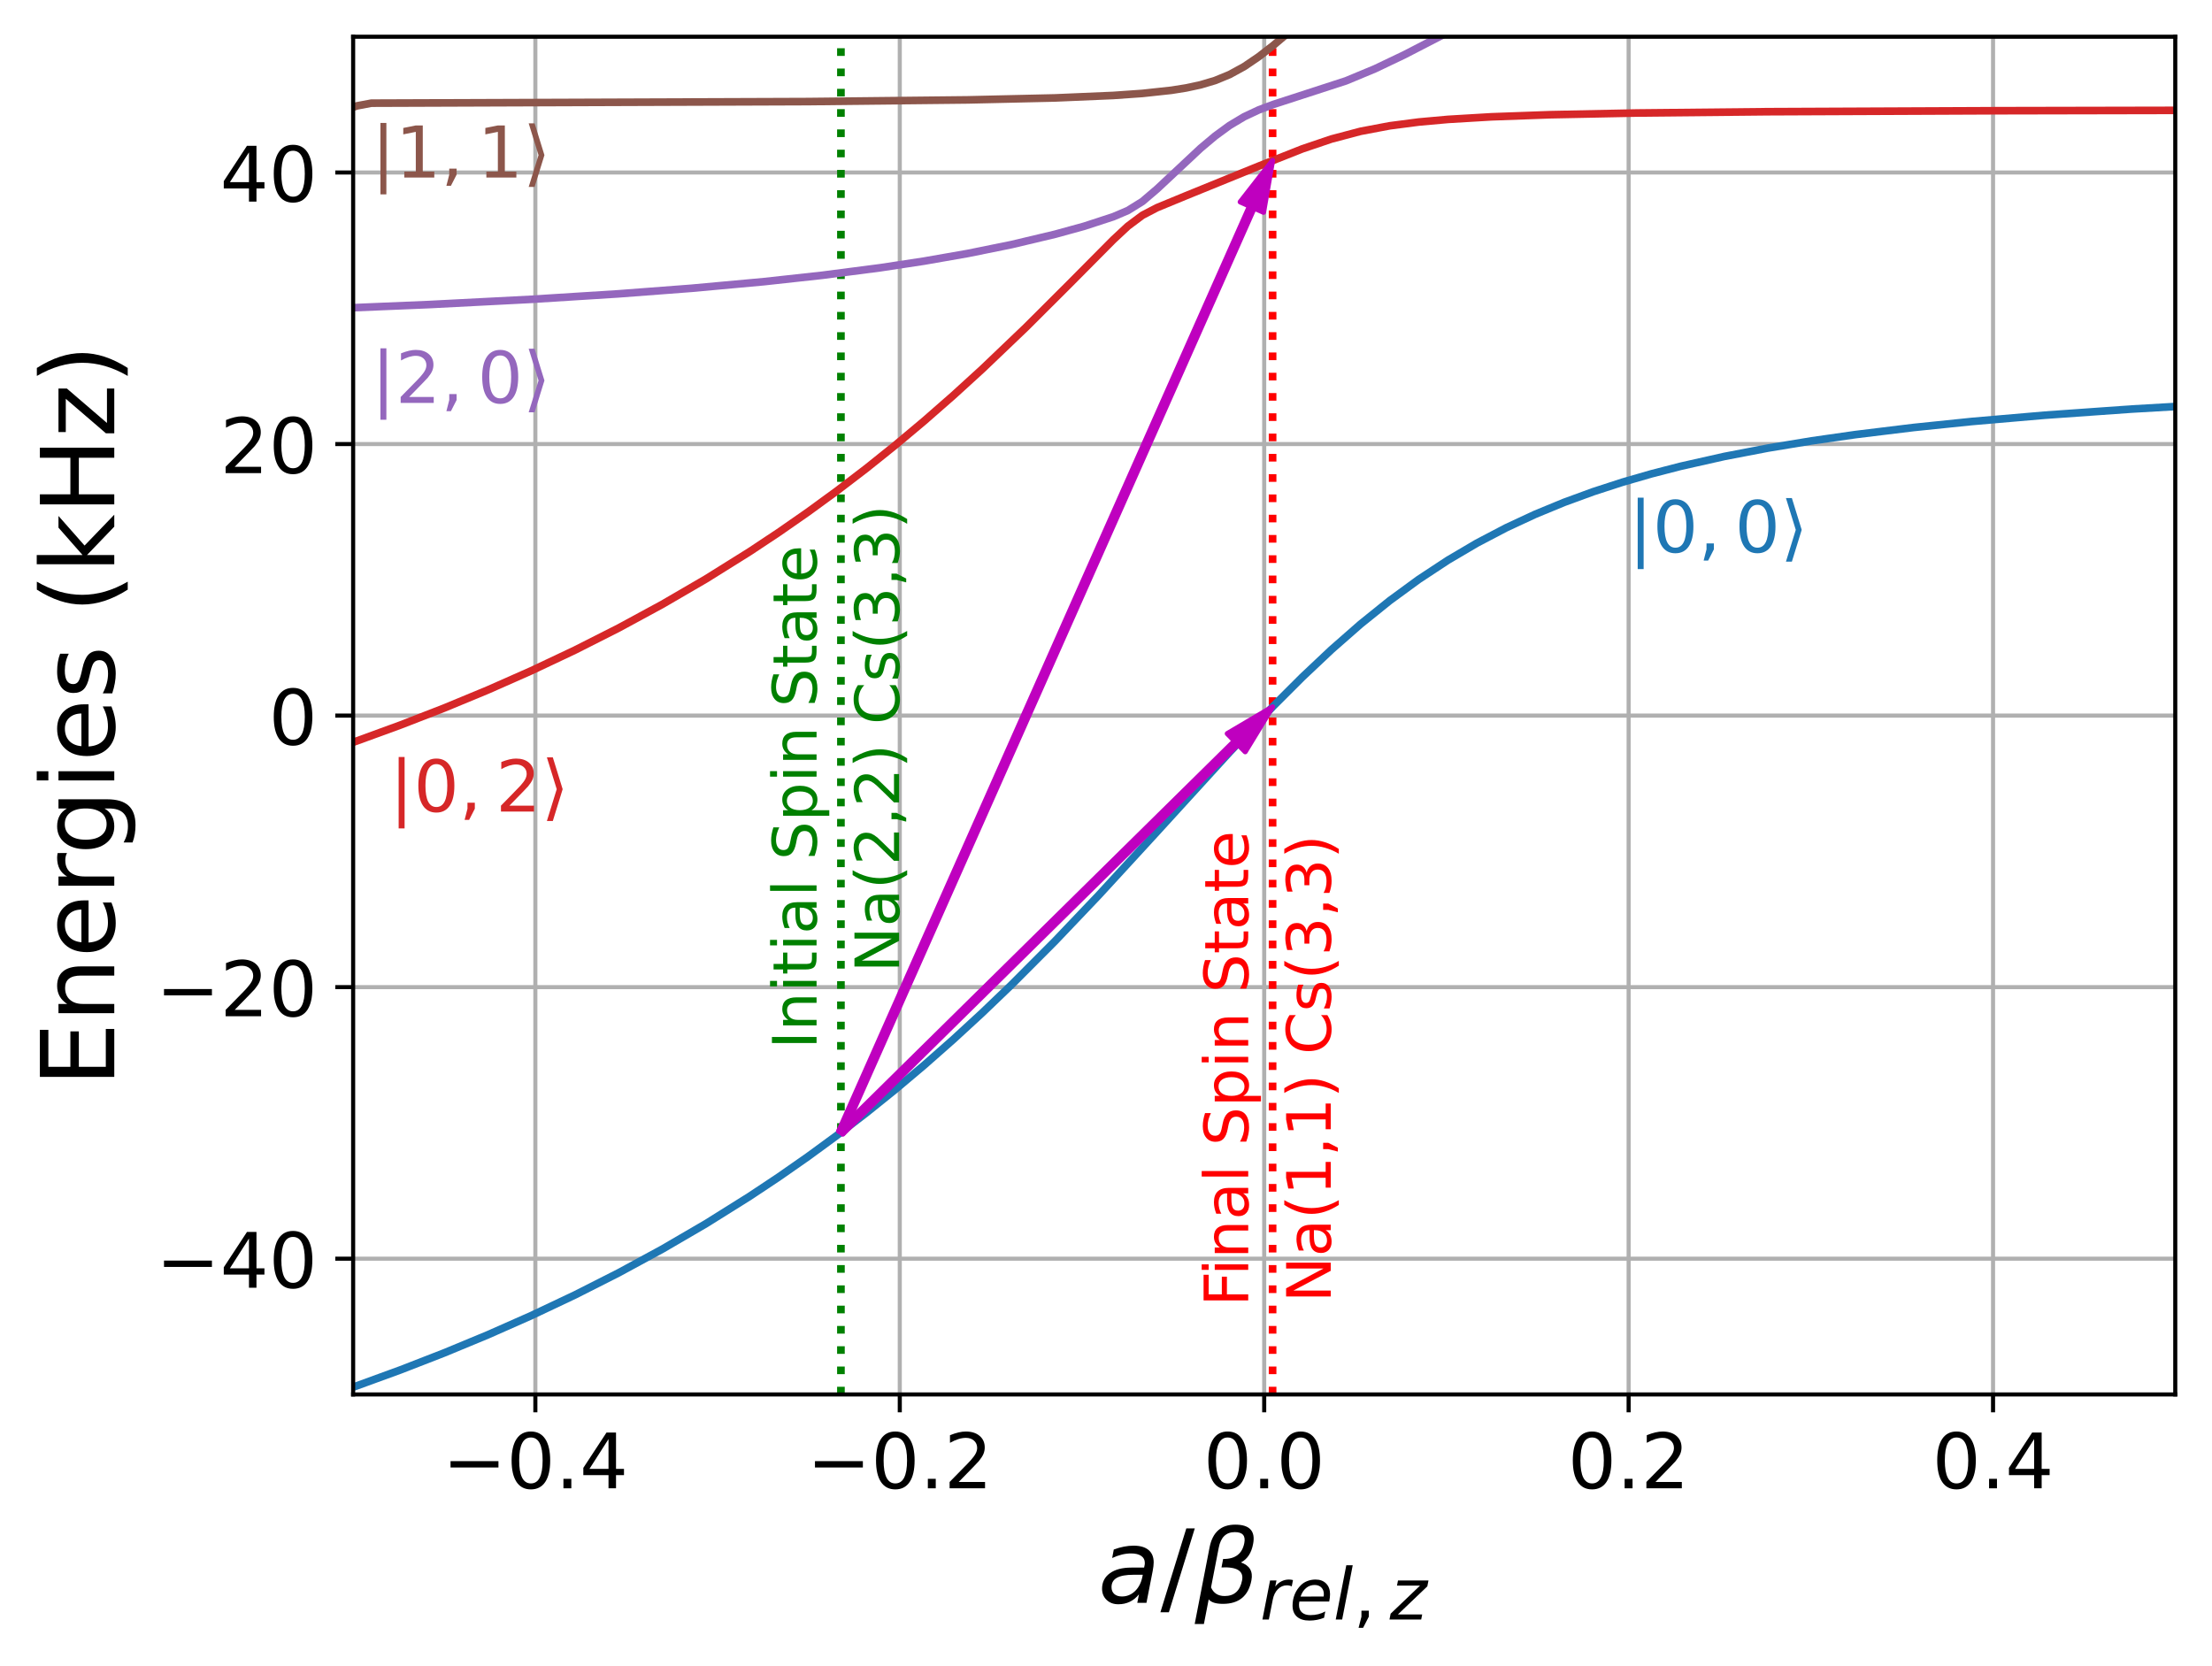
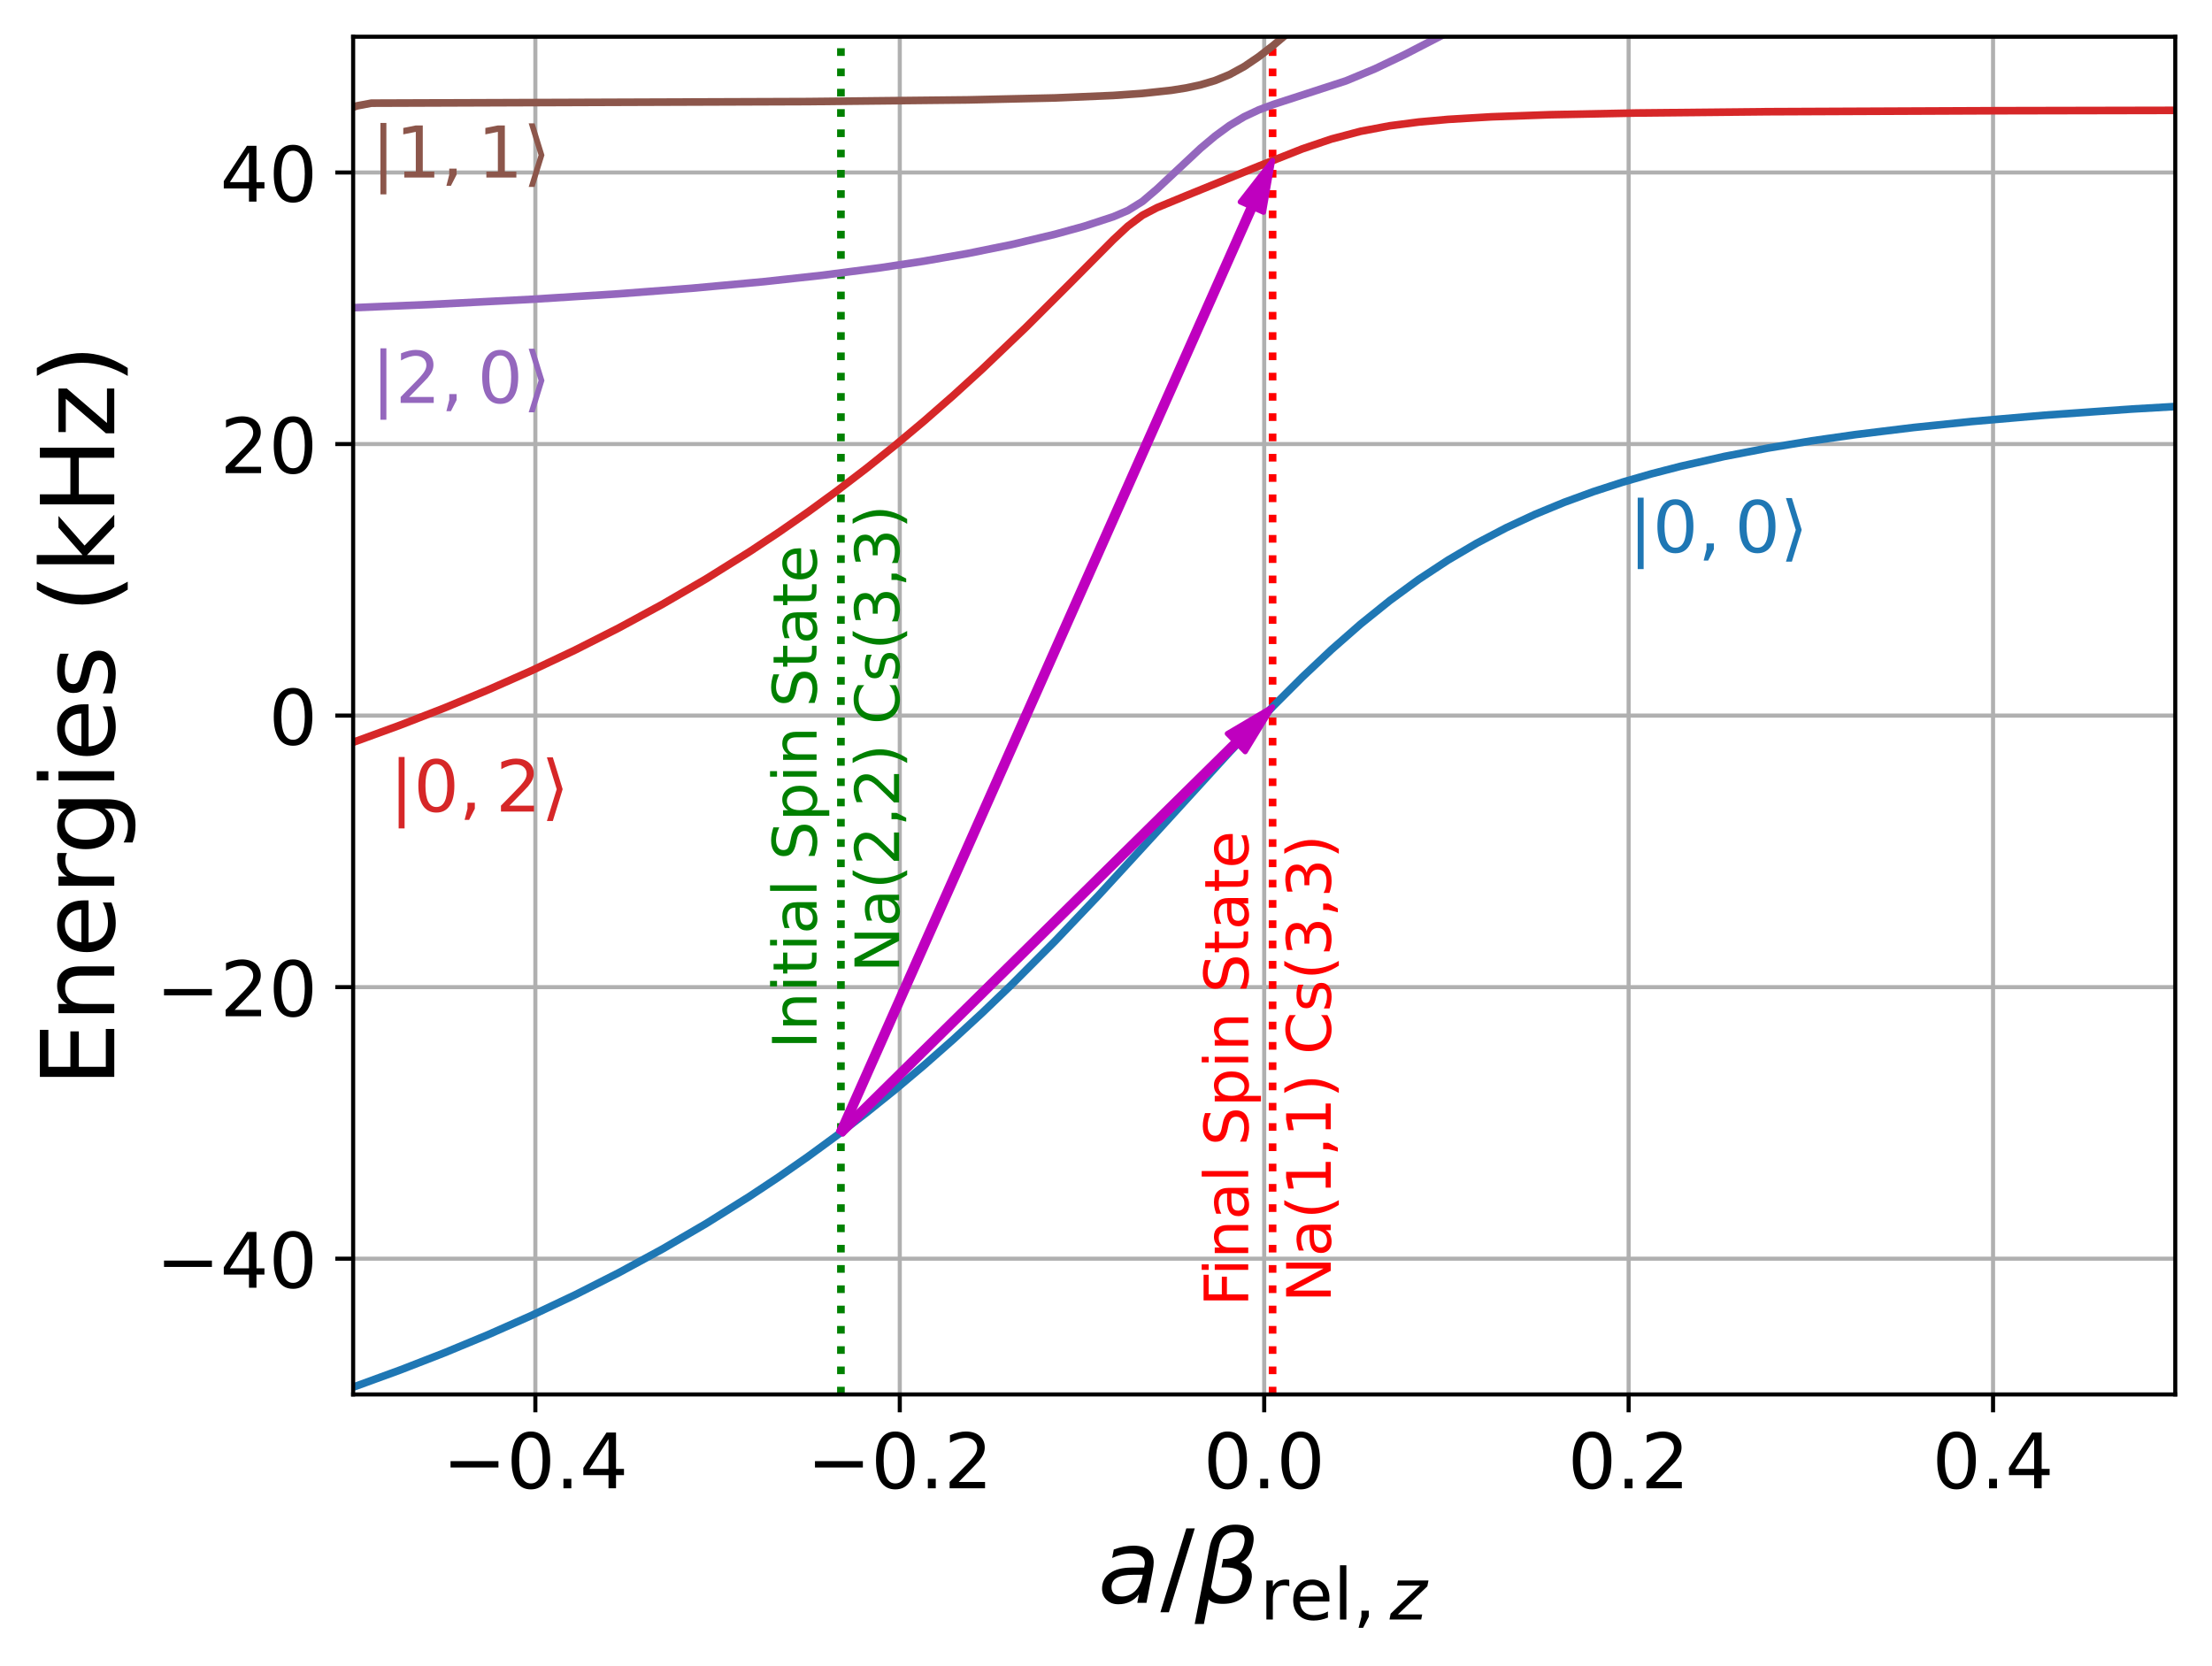
<svg xmlns="http://www.w3.org/2000/svg" xmlns:xlink="http://www.w3.org/1999/xlink" height="326.429pt" version="1.1" viewBox="0 0 433.533 326.429" width="433.533pt">
  <defs>
    <style type="text/css">*{stroke-linecap:butt;stroke-linejoin:round;}</style>
  </defs>
  <g id="figure_1">
    <g id="patch_1">
      <path d="M 0 326.429  L 433.533 326.429  L 433.533 0  L 0 0  z " style="fill:none;" />
    </g>
    <g id="axes_1">
      <g id="patch_2">
        <path d="M 69.213 273.312  L 426.333 273.312  L 426.333 7.2  L 69.213 7.2  z " style="fill:none;" />
      </g>
      <g id="matplotlib.axis_1">
        <g id="xtick_1">
          <g id="line2d_1">
            <path clip-path="url(#p2bbff23bf6)" d="M 104.925 273.312  L 104.925 7.2  " style="fill:none;stroke:#b0b0b0;stroke-linecap:square;stroke-width:0.8;" />
          </g>
          <g id="line2d_2">
            <defs>
              <path d="M 0 0  L 0 3.5  " id="m005f0a59be" style="stroke:#000000;stroke-width:0.8;" />
            </defs>
            <g>
              <use style="stroke:#000000;stroke-width:0.8;" x="104.925" xlink:href="#m005f0a59be" y="273.312" />
            </g>
          </g>
          <g id="text_1">
            <g transform="translate(86.71317 291.7097)scale(0.15 -0.15)">
              <defs>
                <path d="M 10.594 35.5  L 73.188 35.5  L 73.188 27.203  L 10.594 27.203  z " id="DejaVuSans-8722" />
                <path d="M 31.781 66.406  Q 24.172 66.406 20.328 58.906  Q 16.5 51.422 16.5 36.375  Q 16.5 21.391 20.328 13.891  Q 24.172 6.391 31.781 6.391  Q 39.453 6.391 43.281 13.891  Q 47.125 21.391 47.125 36.375  Q 47.125 51.422 43.281 58.906  Q 39.453 66.406 31.781 66.406  z M 31.781 74.219  Q 44.047 74.219 50.516 64.516  Q 56.984 54.828 56.984 36.375  Q 56.984 17.969 50.516 8.266  Q 44.047 -1.422 31.781 -1.422  Q 19.531 -1.422 13.062 8.266  Q 6.594 17.969 6.594 36.375  Q 6.594 54.828 13.062 64.516  Q 19.531 74.219 31.781 74.219  z " id="DejaVuSans-48" />
                <path d="M 10.688 12.406  L 21 12.406  L 21 0  L 10.688 0  z " id="DejaVuSans-46" />
                <path d="M 37.797 64.312  L 12.891 25.391  L 37.797 25.391  z M 35.203 72.906  L 47.609 72.906  L 47.609 25.391  L 58.016 25.391  L 58.016 17.188  L 47.609 17.188  L 47.609 0  L 37.797 0  L 37.797 17.188  L 4.891 17.188  L 4.891 26.703  z " id="DejaVuSans-52" />
              </defs>
              <use xlink:href="#DejaVuSans-8722" />
              <use x="83.789" xlink:href="#DejaVuSans-48" />
              <use x="147.412" xlink:href="#DejaVuSans-46" />
              <use x="179.199" xlink:href="#DejaVuSans-52" />
            </g>
          </g>
        </g>
        <g id="xtick_2">
          <g id="line2d_3">
            <path clip-path="url(#p2bbff23bf6)" d="M 176.349 273.312  L 176.349 7.2  " style="fill:none;stroke:#b0b0b0;stroke-linecap:square;stroke-width:0.8;" />
          </g>
          <g id="line2d_4">
            <g>
              <use style="stroke:#000000;stroke-width:0.8;" x="176.349" xlink:href="#m005f0a59be" y="273.312" />
            </g>
          </g>
          <g id="text_2">
            <g transform="translate(158.1372 291.7097)scale(0.15 -0.15)">
              <defs>
                <path d="M 19.188 8.297  L 53.609 8.297  L 53.609 0  L 7.328 0  L 7.328 8.297  Q 12.938 14.109 22.625 23.891  Q 32.328 33.688 34.812 36.531  Q 39.547 41.844 41.422 45.531  Q 43.312 49.219 43.312 52.781  Q 43.312 58.594 39.234 62.25  Q 35.156 65.922 28.609 65.922  Q 23.969 65.922 18.812 64.312  Q 13.672 62.703 7.812 59.422  L 7.812 69.391  Q 13.766 71.781 18.938 73  Q 24.125 74.219 28.422 74.219  Q 39.75 74.219 46.484 68.547  Q 53.219 62.891 53.219 53.422  Q 53.219 48.922 51.531 44.891  Q 49.859 40.875 45.406 35.406  Q 44.188 33.984 37.641 27.219  Q 31.109 20.453 19.188 8.297  z " id="DejaVuSans-50" />
              </defs>
              <use xlink:href="#DejaVuSans-8722" />
              <use x="83.789" xlink:href="#DejaVuSans-48" />
              <use x="147.412" xlink:href="#DejaVuSans-46" />
              <use x="179.199" xlink:href="#DejaVuSans-50" />
            </g>
          </g>
        </g>
        <g id="xtick_3">
          <g id="line2d_5">
            <path clip-path="url(#p2bbff23bf6)" d="M 247.773 273.312  L 247.773 7.2  " style="fill:none;stroke:#b0b0b0;stroke-linecap:square;stroke-width:0.8;" />
          </g>
          <g id="line2d_6">
            <g>
              <use style="stroke:#000000;stroke-width:0.8;" x="247.773" xlink:href="#m005f0a59be" y="273.312" />
            </g>
          </g>
          <g id="text_3">
            <g transform="translate(235.8459 291.7097)scale(0.15 -0.15)">
              <use xlink:href="#DejaVuSans-48" />
              <use x="63.623" xlink:href="#DejaVuSans-46" />
              <use x="95.41" xlink:href="#DejaVuSans-48" />
            </g>
          </g>
        </g>
        <g id="xtick_4">
          <g id="line2d_7">
            <path clip-path="url(#p2bbff23bf6)" d="M 319.197 273.312  L 319.197 7.2  " style="fill:none;stroke:#b0b0b0;stroke-linecap:square;stroke-width:0.8;" />
          </g>
          <g id="line2d_8">
            <g>
              <use style="stroke:#000000;stroke-width:0.8;" x="319.197" xlink:href="#m005f0a59be" y="273.312" />
            </g>
          </g>
          <g id="text_4">
            <g transform="translate(307.2699 291.7097)scale(0.15 -0.15)">
              <use xlink:href="#DejaVuSans-48" />
              <use x="63.623" xlink:href="#DejaVuSans-46" />
              <use x="95.41" xlink:href="#DejaVuSans-50" />
            </g>
          </g>
        </g>
        <g id="xtick_5">
          <g id="line2d_9">
            <path clip-path="url(#p2bbff23bf6)" d="M 390.621 273.312  L 390.621 7.2  " style="fill:none;stroke:#b0b0b0;stroke-linecap:square;stroke-width:0.8;" />
          </g>
          <g id="line2d_10">
            <g>
              <use style="stroke:#000000;stroke-width:0.8;" x="390.621" xlink:href="#m005f0a59be" y="273.312" />
            </g>
          </g>
          <g id="text_5">
            <g transform="translate(378.6939 291.7097)scale(0.15 -0.15)">
              <use xlink:href="#DejaVuSans-48" />
              <use x="63.623" xlink:href="#DejaVuSans-46" />
              <use x="95.41" xlink:href="#DejaVuSans-52" />
            </g>
          </g>
        </g>
        <g id="text_6">
          <g transform="translate(215.1733 314.2292)scale(0.2 -0.2)">
            <defs>
              <path d="M 53.719 31.203  L 47.609 0  L 38.625 0  L 40.281 8.297  Q 36.328 3.422 31.266 1  Q 26.219 -1.422 20.016 -1.422  Q 13.031 -1.422 8.562 2.844  Q 4.109 7.125 4.109 13.812  Q 4.109 23.391 11.75 28.953  Q 19.391 34.516 32.812 34.516  L 45.312 34.516  L 45.797 36.922  Q 45.906 37.312 45.953 37.766  Q 46 38.234 46 39.203  Q 46 43.562 42.453 45.969  Q 38.922 48.391 32.516 48.391  Q 28.125 48.391 23.5 47.266  Q 18.891 46.141 14.016 43.891  L 15.578 52.203  Q 20.656 54.109 25.516 55.047  Q 30.375 56 34.906 56  Q 44.578 56 49.625 51.797  Q 54.688 47.609 54.688 39.594  Q 54.688 37.984 54.438 35.812  Q 54.203 33.641 53.719 31.203  z M 44 27.484  L 35.016 27.484  Q 23.969 27.484 18.672 24.531  Q 13.375 21.578 13.375 15.375  Q 13.375 11.078 16.078 8.641  Q 18.797 6.203 23.578 6.203  Q 30.906 6.203 36.375 11.453  Q 41.844 16.703 43.609 25.484  z " id="DejaVuSans-Oblique-97" />
              <path d="M 25.391 72.906  L 33.688 72.906  L 8.297 -9.281  L 0 -9.281  z " id="DejaVuSans-47" />
              <path d="M 13.625 3.375  L 8.938 -20.797  L -0.094 -20.797  L 14.5 54.344  Q 18.844 76.609 39.656 76.609  Q 60.75 76.609 57.172 57.812  Q 54.734 44.438 45.219 39.547  Q 58.016 35.156 55.516 22.125  Q 51.125 -1.078 27.484 -1.031  Q 17.141 -0.984 13.625 3.375  z M 15.922 15.094  Q 19.672 6.594 29.297 6.641  Q 43.359 6.641 46.344 21.969  Q 49.031 35.75 26.172 34.672  L 27.781 42.969  Q 45.453 42.672 48.531 58.594  Q 50.641 69.344 39.203 69.281  Q 26.422 69.281 23.484 54.047  z " id="DejaVuSans-Oblique-946" />
-               <path d="M 44.578 46.391  Q 43.219 47.125 41.453 47.516  Q 39.703 47.906 37.703 47.906  Q 30.516 47.906 25.141 42.453  Q 19.781 37.016 18.016 27.875  L 12.5 0  L 3.516 0  L 14.203 54.688  L 23.188 54.688  L 21.484 46.188  Q 25.047 50.922 30 53.453  Q 34.969 56 40.578 56  Q 42.047 56 43.453 55.828  Q 44.875 55.672 46.297 55.281  z " id="DejaVuSans-Oblique-114" />
-               <path d="M 48.094 32.234  Q 48.25 33.016 48.312 33.844  Q 48.391 34.672 48.391 35.5  Q 48.391 41.453 44.891 44.922  Q 41.406 48.391 35.406 48.391  Q 28.719 48.391 23.578 44.156  Q 18.453 39.938 15.828 32.172  z M 55.906 25.203  L 14.109 25.203  Q 13.812 23.344 13.719 22.266  Q 13.625 21.188 13.625 20.406  Q 13.625 13.625 17.797 9.906  Q 21.969 6.203 29.594 6.203  Q 35.453 6.203 40.672 7.516  Q 45.906 8.844 50.391 11.375  L 48.688 2.484  Q 43.844 0.531 38.688 -0.438  Q 33.547 -1.422 28.219 -1.422  Q 16.844 -1.422 10.719 4.016  Q 4.594 9.469 4.594 19.484  Q 4.594 28.031 7.641 35.375  Q 10.688 42.719 16.609 48.484  Q 20.406 52.094 25.656 54.047  Q 30.906 56 36.812 56  Q 46.094 56 51.578 50.438  Q 57.078 44.875 57.078 35.5  Q 57.078 33.25 56.781 30.688  Q 56.5 28.125 55.906 25.203  z " id="DejaVuSans-Oblique-101" />
-               <path d="M 18.312 75.984  L 27.297 75.984  L 12.5 0  L 3.516 0  z " id="DejaVuSans-Oblique-108" />
+               <path d="M 41.109 46.297  Q 39.594 47.172 37.812 47.578  Q 36.031 48 33.891 48  Q 26.266 48 22.188 43.047  Q 18.109 38.094 18.109 28.812  L 18.109 0  L 9.078 0  L 9.078 54.688  L 18.109 54.688  L 18.109 46.188  Q 20.953 51.172 25.484 53.578  Q 30.031 56 36.531 56  Q 37.453 56 38.578 55.875  Q 39.703 55.766 41.062 55.516  z " id="DejaVuSans-114" />
+               <path d="M 56.203 29.594  L 56.203 25.203  L 14.891 25.203  Q 15.484 15.922 20.484 11.062  Q 25.484 6.203 34.422 6.203  Q 39.594 6.203 44.453 7.469  Q 49.312 8.734 54.109 11.281  L 54.109 2.781  Q 49.266 0.734 44.188 -0.344  Q 39.109 -1.422 33.891 -1.422  Q 20.797 -1.422 13.156 6.188  Q 5.516 13.812 5.516 26.812  Q 5.516 40.234 12.766 48.109  Q 20.016 56 32.328 56  Q 43.359 56 49.781 48.891  Q 56.203 41.797 56.203 29.594  z M 47.219 32.234  Q 47.125 39.594 43.094 43.984  Q 39.062 48.391 32.422 48.391  Q 24.906 48.391 20.391 44.141  Q 15.875 39.891 15.188 32.172  z " id="DejaVuSans-101" />
+               <path d="M 9.422 75.984  L 18.406 75.984  L 18.406 0  L 9.422 0  z " id="DejaVuSans-108" />
              <path d="M 11.719 12.406  L 22.016 12.406  L 22.016 4  L 14.016 -11.625  L 7.719 -11.625  L 11.719 4  z " id="DejaVuSans-44" />
              <path d="M 11.625 54.688  L 54.297 54.688  L 52.688 46.484  L 11.531 7.172  L 45.516 7.172  L 44.094 0  L -0.297 0  L 1.312 8.203  L 42.484 47.516  L 10.203 47.516  z " id="DejaVuSans-Oblique-122" />
            </defs>
            <use transform="translate(0 0.390625)" xlink:href="#DejaVuSans-Oblique-97" />
            <use transform="translate(61.2793 0.390625)" xlink:href="#DejaVuSans-47" />
            <use transform="translate(94.9707 0.390625)" xlink:href="#DejaVuSans-Oblique-946" />
-             <use transform="translate(158.7891 -16.01562)scale(0.7)" xlink:href="#DejaVuSans-Oblique-114" />
-             <use transform="translate(187.5684 -16.01562)scale(0.7)" xlink:href="#DejaVuSans-Oblique-101" />
-             <use transform="translate(230.6348 -16.01562)scale(0.7)" xlink:href="#DejaVuSans-Oblique-108" />
+             <use transform="translate(158.7891 -16.01562)scale(0.7)" xlink:href="#DejaVuSans-114" />
+             <use transform="translate(187.5684 -16.01562)scale(0.7)" xlink:href="#DejaVuSans-101" />
+             <use transform="translate(230.6348 -16.01562)scale(0.7)" xlink:href="#DejaVuSans-108" />
            <use transform="translate(250.083 -16.01562)scale(0.7)" xlink:href="#DejaVuSans-44" />
            <use transform="translate(285.9717 -16.01562)scale(0.7)" xlink:href="#DejaVuSans-Oblique-122" />
          </g>
        </g>
      </g>
      <g id="matplotlib.axis_2">
        <g id="ytick_1">
          <g id="line2d_11">
            <path clip-path="url(#p2bbff23bf6)" d="M 69.213 246.701  L 426.333 246.701  " style="fill:none;stroke:#b0b0b0;stroke-linecap:square;stroke-width:0.8;" />
          </g>
          <g id="line2d_12">
            <defs>
              <path d="M 0 0  L -3.5 0  " id="mc3ce260a5b" style="stroke:#000000;stroke-width:0.8;" />
            </defs>
            <g>
              <use style="stroke:#000000;stroke-width:0.8;" x="69.213" xlink:href="#mc3ce260a5b" y="246.701" />
            </g>
          </g>
          <g id="text_7">
            <g transform="translate(30.55625 252.3996)scale(0.15 -0.15)">
              <use xlink:href="#DejaVuSans-8722" />
              <use x="83.789" xlink:href="#DejaVuSans-52" />
              <use x="147.412" xlink:href="#DejaVuSans-48" />
            </g>
          </g>
        </g>
        <g id="ytick_2">
          <g id="line2d_13">
            <path clip-path="url(#p2bbff23bf6)" d="M 69.213 193.478  L 426.333 193.478  " style="fill:none;stroke:#b0b0b0;stroke-linecap:square;stroke-width:0.8;" />
          </g>
          <g id="line2d_14">
            <g>
              <use style="stroke:#000000;stroke-width:0.8;" x="69.213" xlink:href="#mc3ce260a5b" y="193.478" />
            </g>
          </g>
          <g id="text_8">
            <g transform="translate(30.55625 199.1772)scale(0.15 -0.15)">
              <use xlink:href="#DejaVuSans-8722" />
              <use x="83.789" xlink:href="#DejaVuSans-50" />
              <use x="147.412" xlink:href="#DejaVuSans-48" />
            </g>
          </g>
        </g>
        <g id="ytick_3">
          <g id="line2d_15">
            <path clip-path="url(#p2bbff23bf6)" d="M 69.213 140.256  L 426.333 140.256  " style="fill:none;stroke:#b0b0b0;stroke-linecap:square;stroke-width:0.8;" />
          </g>
          <g id="line2d_16">
            <g>
              <use style="stroke:#000000;stroke-width:0.8;" x="69.213" xlink:href="#mc3ce260a5b" y="140.256" />
            </g>
          </g>
          <g id="text_9">
            <g transform="translate(52.66953 145.9548)scale(0.15 -0.15)">
              <use xlink:href="#DejaVuSans-48" />
            </g>
          </g>
        </g>
        <g id="ytick_4">
          <g id="line2d_17">
            <path clip-path="url(#p2bbff23bf6)" d="M 69.213 87.034  L 426.333 87.034  " style="fill:none;stroke:#b0b0b0;stroke-linecap:square;stroke-width:0.8;" />
          </g>
          <g id="line2d_18">
            <g>
              <use style="stroke:#000000;stroke-width:0.8;" x="69.213" xlink:href="#mc3ce260a5b" y="87.034" />
            </g>
          </g>
          <g id="text_10">
            <g transform="translate(43.12578 92.73243)scale(0.15 -0.15)">
              <use xlink:href="#DejaVuSans-50" />
              <use x="63.623" xlink:href="#DejaVuSans-48" />
            </g>
          </g>
        </g>
        <g id="ytick_5">
          <g id="line2d_19">
            <path clip-path="url(#p2bbff23bf6)" d="M 69.213 33.811  L 426.333 33.811  " style="fill:none;stroke:#b0b0b0;stroke-linecap:square;stroke-width:0.8;" />
          </g>
          <g id="line2d_20">
            <g>
              <use style="stroke:#000000;stroke-width:0.8;" x="69.213" xlink:href="#mc3ce260a5b" y="33.811" />
            </g>
          </g>
          <g id="text_11">
            <g transform="translate(43.12578 39.51003)scale(0.15 -0.15)">
              <use xlink:href="#DejaVuSans-52" />
              <use x="63.623" xlink:href="#DejaVuSans-48" />
            </g>
          </g>
        </g>
        <g id="text_12">
          <g transform="translate(22.39688 213.031)rotate(-90)scale(0.2 -0.2)">
            <defs>
              <path d="M 9.812 72.906  L 55.906 72.906  L 55.906 64.594  L 19.672 64.594  L 19.672 43.016  L 54.391 43.016  L 54.391 34.719  L 19.672 34.719  L 19.672 8.297  L 56.781 8.297  L 56.781 0  L 9.812 0  z " id="DejaVuSans-69" />
              <path d="M 54.891 33.016  L 54.891 0  L 45.906 0  L 45.906 32.719  Q 45.906 40.484 42.875 44.328  Q 39.844 48.188 33.797 48.188  Q 26.516 48.188 22.312 43.547  Q 18.109 38.922 18.109 30.906  L 18.109 0  L 9.078 0  L 9.078 54.688  L 18.109 54.688  L 18.109 46.188  Q 21.344 51.125 25.703 53.562  Q 30.078 56 35.797 56  Q 45.219 56 50.047 50.172  Q 54.891 44.344 54.891 33.016  z " id="DejaVuSans-110" />
-               <path d="M 56.203 29.594  L 56.203 25.203  L 14.891 25.203  Q 15.484 15.922 20.484 11.062  Q 25.484 6.203 34.422 6.203  Q 39.594 6.203 44.453 7.469  Q 49.312 8.734 54.109 11.281  L 54.109 2.781  Q 49.266 0.734 44.188 -0.344  Q 39.109 -1.422 33.891 -1.422  Q 20.797 -1.422 13.156 6.188  Q 5.516 13.812 5.516 26.812  Q 5.516 40.234 12.766 48.109  Q 20.016 56 32.328 56  Q 43.359 56 49.781 48.891  Q 56.203 41.797 56.203 29.594  z M 47.219 32.234  Q 47.125 39.594 43.094 43.984  Q 39.062 48.391 32.422 48.391  Q 24.906 48.391 20.391 44.141  Q 15.875 39.891 15.188 32.172  z " id="DejaVuSans-101" />
-               <path d="M 41.109 46.297  Q 39.594 47.172 37.812 47.578  Q 36.031 48 33.891 48  Q 26.266 48 22.188 43.047  Q 18.109 38.094 18.109 28.812  L 18.109 0  L 9.078 0  L 9.078 54.688  L 18.109 54.688  L 18.109 46.188  Q 20.953 51.172 25.484 53.578  Q 30.031 56 36.531 56  Q 37.453 56 38.578 55.875  Q 39.703 55.766 41.062 55.516  z " id="DejaVuSans-114" />
              <path d="M 45.406 27.984  Q 45.406 37.75 41.375 43.109  Q 37.359 48.484 30.078 48.484  Q 22.859 48.484 18.828 43.109  Q 14.797 37.75 14.797 27.984  Q 14.797 18.266 18.828 12.891  Q 22.859 7.516 30.078 7.516  Q 37.359 7.516 41.375 12.891  Q 45.406 18.266 45.406 27.984  z M 54.391 6.781  Q 54.391 -7.172 48.188 -13.984  Q 42 -20.797 29.203 -20.797  Q 24.469 -20.797 20.266 -20.094  Q 16.062 -19.391 12.109 -17.922  L 12.109 -9.188  Q 16.062 -11.328 19.922 -12.344  Q 23.781 -13.375 27.781 -13.375  Q 36.625 -13.375 41.016 -8.766  Q 45.406 -4.156 45.406 5.172  L 45.406 9.625  Q 42.625 4.781 38.281 2.391  Q 33.938 0 27.875 0  Q 17.828 0 11.672 7.656  Q 5.516 15.328 5.516 27.984  Q 5.516 40.672 11.672 48.328  Q 17.828 56 27.875 56  Q 33.938 56 38.281 53.609  Q 42.625 51.219 45.406 46.391  L 45.406 54.688  L 54.391 54.688  z " id="DejaVuSans-103" />
              <path d="M 9.422 54.688  L 18.406 54.688  L 18.406 0  L 9.422 0  z M 9.422 75.984  L 18.406 75.984  L 18.406 64.594  L 9.422 64.594  z " id="DejaVuSans-105" />
              <path d="M 44.281 53.078  L 44.281 44.578  Q 40.484 46.531 36.375 47.5  Q 32.281 48.484 27.875 48.484  Q 21.188 48.484 17.844 46.438  Q 14.5 44.391 14.5 40.281  Q 14.5 37.156 16.891 35.375  Q 19.281 33.594 26.516 31.984  L 29.594 31.297  Q 39.156 29.25 43.188 25.516  Q 47.219 21.781 47.219 15.094  Q 47.219 7.469 41.188 3.016  Q 35.156 -1.422 24.609 -1.422  Q 20.219 -1.422 15.453 -0.562  Q 10.688 0.297 5.422 2  L 5.422 11.281  Q 10.406 8.688 15.234 7.391  Q 20.062 6.109 24.812 6.109  Q 31.156 6.109 34.562 8.281  Q 37.984 10.453 37.984 14.406  Q 37.984 18.062 35.516 20.016  Q 33.062 21.969 24.703 23.781  L 21.578 24.516  Q 13.234 26.266 9.516 29.906  Q 5.812 33.547 5.812 39.891  Q 5.812 47.609 11.281 51.797  Q 16.75 56 26.812 56  Q 31.781 56 36.172 55.266  Q 40.578 54.547 44.281 53.078  z " id="DejaVuSans-115" />
              <path id="DejaVuSans-32" />
              <path d="M 31 75.875  Q 24.469 64.656 21.281 53.656  Q 18.109 42.672 18.109 31.391  Q 18.109 20.125 21.312 9.062  Q 24.516 -2 31 -13.188  L 23.188 -13.188  Q 15.875 -1.703 12.234 9.375  Q 8.594 20.453 8.594 31.391  Q 8.594 42.281 12.203 53.312  Q 15.828 64.359 23.188 75.875  z " id="DejaVuSans-40" />
              <path d="M 9.078 75.984  L 18.109 75.984  L 18.109 31.109  L 44.922 54.688  L 56.391 54.688  L 27.391 29.109  L 57.625 0  L 45.906 0  L 18.109 26.703  L 18.109 0  L 9.078 0  z " id="DejaVuSans-107" />
              <path d="M 9.812 72.906  L 19.672 72.906  L 19.672 43.016  L 55.516 43.016  L 55.516 72.906  L 65.375 72.906  L 65.375 0  L 55.516 0  L 55.516 34.719  L 19.672 34.719  L 19.672 0  L 9.812 0  z " id="DejaVuSans-72" />
              <path d="M 5.516 54.688  L 48.188 54.688  L 48.188 46.484  L 14.406 7.172  L 48.188 7.172  L 48.188 0  L 4.297 0  L 4.297 8.203  L 38.094 47.516  L 5.516 47.516  z " id="DejaVuSans-122" />
              <path d="M 8.016 75.875  L 15.828 75.875  Q 23.141 64.359 26.781 53.312  Q 30.422 42.281 30.422 31.391  Q 30.422 20.453 26.781 9.375  Q 23.141 -1.703 15.828 -13.188  L 8.016 -13.188  Q 14.5 -2 17.703 9.062  Q 20.906 20.125 20.906 31.391  Q 20.906 42.672 17.703 53.656  Q 14.5 64.656 8.016 75.875  z " id="DejaVuSans-41" />
            </defs>
            <use xlink:href="#DejaVuSans-69" />
            <use x="63.184" xlink:href="#DejaVuSans-110" />
            <use x="126.562" xlink:href="#DejaVuSans-101" />
            <use x="188.086" xlink:href="#DejaVuSans-114" />
            <use x="227.449" xlink:href="#DejaVuSans-103" />
            <use x="290.926" xlink:href="#DejaVuSans-105" />
            <use x="318.709" xlink:href="#DejaVuSans-101" />
            <use x="380.232" xlink:href="#DejaVuSans-115" />
            <use x="432.332" xlink:href="#DejaVuSans-32" />
            <use x="464.119" xlink:href="#DejaVuSans-40" />
            <use x="503.133" xlink:href="#DejaVuSans-107" />
            <use x="561.043" xlink:href="#DejaVuSans-72" />
            <use x="636.238" xlink:href="#DejaVuSans-122" />
            <use x="688.729" xlink:href="#DejaVuSans-41" />
          </g>
        </g>
      </g>
      <g id="line2d_21">
        <path clip-path="url(#p2bbff23bf6)" d="M 164.814 273.312  L 164.814 7.2  " style="fill:none;stroke:#008000;stroke-dasharray:1.5,2.475;stroke-dashoffset:0;stroke-width:1.5;" />
      </g>
      <g id="line2d_22">
        <path clip-path="url(#p2bbff23bf6)" d="M 249.416 273.312  L 249.416 7.2  " style="fill:none;stroke:#ff0000;stroke-dasharray:1.5,2.475;stroke-dashoffset:0;stroke-width:1.5;" />
      </g>
      <g id="line2d_23">
        <path clip-path="url(#p2bbff23bf6)" d="M -1 291.586  L 12.902 288.351  L 24.307 285.483  L 35.712 282.402  L 47.117 279.084  L 58.522 275.502  L 69.927 271.625  L 78.481 268.503  L 87.034 265.179  L 95.588 261.635  L 104.142 257.852  L 112.696 253.806  L 121.249 249.474  L 129.803 244.829  L 138.357 239.844  L 146.911 234.489  L 152.613 230.699  L 158.316 226.721  L 164.018 222.547  L 169.721 218.168  L 175.423 213.579  L 181.126 208.772  L 186.828 203.744  L 192.531 198.496  L 198.233 193.03  L 206.787 184.445  L 215.341 175.457  L 226.746 163.037  L 241.002 147.411  L 249.556 138.399  L 255.259 132.7  L 260.961 127.325  L 266.664 122.325  L 272.366 117.732  L 278.069 113.56  L 283.771 109.804  L 289.474 106.445  L 295.176 103.457  L 300.879 100.804  L 306.581 98.452  L 312.284 96.366  L 317.986 94.513  L 323.689 92.864  L 329.391 91.392  L 337.945 89.467  L 346.499 87.824  L 355.053 86.411  L 363.606 85.187  L 375.011 83.793  L 386.416 82.617  L 400.673 81.385  L 417.78 80.175  L 434.533 79.204  L 434.533 79.204  " style="fill:none;stroke:#1f77b4;stroke-linecap:square;stroke-width:1.5;" />
      </g>
      <g id="line2d_24">
        <path clip-path="url(#p2bbff23bf6)" d="M -1 165.195  L 12.902 161.958  L 24.307 159.09  L 35.712 156.009  L 47.117 152.69  L 58.522 149.107  L 69.927 145.231  L 78.481 142.109  L 87.034 138.787  L 95.588 135.244  L 104.142 131.463  L 112.696 127.42  L 121.249 123.092  L 129.803 118.453  L 138.357 113.475  L 146.911 108.131  L 152.613 104.349  L 158.316 100.382  L 164.018 96.222  L 169.721 91.861  L 175.423 87.293  L 181.126 82.513  L 186.828 77.522  L 192.531 72.321  L 201.085 64.15  L 209.638 55.614  L 218.192 46.992  L 221.043 44.337  L 223.895 42.202  L 226.746 40.714  L 232.448 38.361  L 246.705 32.558  L 255.259 29.172  L 260.961 27.242  L 266.664 25.735  L 272.366 24.657  L 278.069 23.915  L 283.771 23.402  L 292.325 22.894  L 303.73 22.486  L 320.837 22.148  L 346.499 21.894  L 392.119 21.698  L 434.533 21.614  L 434.533 21.614  " style="fill:none;stroke:#d62728;stroke-linecap:square;stroke-width:1.5;" />
      </g>
      <g id="line2d_25">
        <path clip-path="url(#p2bbff23bf6)" d="M -1 62.433  L 32.86 61.57  L 61.373 60.634  L 84.183 59.69  L 104.142 58.666  L 121.249 57.589  L 135.506 56.505  L 149.762 55.201  L 161.167 53.953  L 172.572 52.473  L 181.126 51.174  L 189.68 49.678  L 198.233 47.943  L 206.787 45.911  L 212.49 44.343  L 218.192 42.481  L 221.043 41.265  L 223.895 39.497  L 226.746 37.068  L 235.3 29.061  L 238.151 26.666  L 241.002 24.581  L 243.854 22.878  L 246.705 21.541  L 249.556 20.473  L 263.812 15.843  L 269.515 13.468  L 275.217 10.747  L 283.771 6.329  L 295.176 0.436  L 298.086 -1  L 298.086 -1  " style="fill:none;stroke:#9467bd;stroke-linecap:square;stroke-width:1.5;" />
      </g>
      <g id="line2d_26">
        <path clip-path="url(#p2bbff23bf6)" d="M -1 40.677  L 12.902 37.447  L 24.307 34.585  L 35.712 31.509  L 47.117 28.197  L 58.522 24.623  L 69.927 20.757  L 72.778 20.219  L 158.316 19.911  L 189.68 19.577  L 206.787 19.193  L 218.192 18.709  L 223.895 18.311  L 229.597 17.694  L 232.448 17.241  L 235.3 16.628  L 238.151 15.781  L 241.002 14.608  L 243.854 13.046  L 246.705 11.111  L 249.556 8.898  L 255.259 4.062  L 261.126 -1  L 261.126 -1  " style="fill:none;stroke:#8c564b;stroke-linecap:square;stroke-width:1.5;" />
      </g>
      <g id="patch_3">
        <path d="M 69.213 273.312  L 69.213 7.2  " style="fill:none;stroke:#000000;stroke-linecap:square;stroke-linejoin:miter;stroke-width:0.8;" />
      </g>
      <g id="patch_4">
        <path d="M 426.333 273.312  L 426.333 7.2  " style="fill:none;stroke:#000000;stroke-linecap:square;stroke-linejoin:miter;stroke-width:0.8;" />
      </g>
      <g id="patch_5">
        <path d="M 69.213 273.312  L 426.333 273.312  " style="fill:none;stroke:#000000;stroke-linecap:square;stroke-linejoin:miter;stroke-width:0.8;" />
      </g>
      <g id="patch_6">
        <path d="M 69.213 7.2  L 426.333 7.2  " style="fill:none;stroke:#000000;stroke-linecap:square;stroke-linejoin:miter;stroke-width:0.8;" />
      </g>
      <g id="text_13">
        <g style="fill:#1f77b4;" transform="translate(319.1973 108.3226)scale(0.14 -0.14)">
          <defs>
            <path d="M 21 76.422  L 21 -23.578  L 12.703 -23.578  L 12.703 76.422  z " id="DejaVuSans-124" />
            <path d="M 30.078 31.344  L 16.312 -13.188  L 8.016 -13.188  L 21.781 31.344  L 8.016 75.875  L 16.312 75.875  z " id="DejaVuSans-10217" />
          </defs>
          <use transform="translate(0 0.578125)" xlink:href="#DejaVuSans-124" />
          <use transform="translate(33.69141 0.578125)" xlink:href="#DejaVuSans-48" />
          <use transform="translate(97.31445 0.578125)" xlink:href="#DejaVuSans-44" />
          <use transform="translate(148.584 0.578125)" xlink:href="#DejaVuSans-48" />
          <use transform="translate(212.207 0.578125)" xlink:href="#DejaVuSans-10217" />
        </g>
      </g>
      <g id="text_14">
        <g style="fill:#d62728;" transform="translate(76.35568 159.15)scale(0.14 -0.14)">
          <use transform="translate(0 0.578125)" xlink:href="#DejaVuSans-124" />
          <use transform="translate(33.69141 0.578125)" xlink:href="#DejaVuSans-48" />
          <use transform="translate(97.31445 0.578125)" xlink:href="#DejaVuSans-44" />
          <use transform="translate(148.584 0.578125)" xlink:href="#DejaVuSans-50" />
          <use transform="translate(212.207 0.578125)" xlink:href="#DejaVuSans-10217" />
        </g>
      </g>
      <g id="text_15">
        <g style="fill:#9467bd;" transform="translate(72.78448 79.05024)scale(0.14 -0.14)">
          <use transform="translate(0 0.578125)" xlink:href="#DejaVuSans-124" />
          <use transform="translate(33.69141 0.578125)" xlink:href="#DejaVuSans-50" />
          <use transform="translate(97.31445 0.578125)" xlink:href="#DejaVuSans-44" />
          <use transform="translate(148.584 0.578125)" xlink:href="#DejaVuSans-48" />
          <use transform="translate(212.207 0.578125)" xlink:href="#DejaVuSans-10217" />
        </g>
      </g>
      <g id="text_16">
        <g style="fill:#8c564b;" transform="translate(72.78448 34.87565)scale(0.14 -0.14)">
          <defs>
            <path d="M 12.406 8.297  L 28.516 8.297  L 28.516 63.922  L 10.984 60.406  L 10.984 69.391  L 28.422 72.906  L 38.281 72.906  L 38.281 8.297  L 54.391 8.297  L 54.391 0  L 12.406 0  z " id="DejaVuSans-49" />
          </defs>
          <use transform="translate(0 0.578125)" xlink:href="#DejaVuSans-124" />
          <use transform="translate(33.69141 0.578125)" xlink:href="#DejaVuSans-49" />
          <use transform="translate(97.31445 0.578125)" xlink:href="#DejaVuSans-44" />
          <use transform="translate(148.584 0.578125)" xlink:href="#DejaVuSans-49" />
          <use transform="translate(212.207 0.578125)" xlink:href="#DejaVuSans-10217" />
        </g>
      </g>
      <g id="patch_7">
        <path d="M 164.463 221.587  Q 203.203 183.398 241.942 145.21  L 240.538 143.786  Q 244.977 141.165 249.416 138.544  Q 246.732 142.945 244.048 147.346  L 242.644 145.922  Q 203.905 184.11 165.165 222.299  L 164.463 221.587  z " style="fill:#bf00bf;stroke:#bf00bf;stroke-linecap:round;" />
      </g>
      <g id="patch_8">
        <path d="M 164.357 221.74  Q 204.628 131.064 244.899 40.389  L 243.071 39.577  Q 246.244 35.513 249.416 31.45  Q 248.528 36.528 247.641 41.606  L 245.813 40.794  Q 205.542 131.47 165.271 222.146  L 164.357 221.74  z " style="fill:#bf00bf;stroke:#bf00bf;stroke-linecap:round;" />
      </g>
      <g id="text_17">
        <g style="fill:#008000;" transform="translate(160.0391 205.6083)rotate(-90)scale(0.12 -0.12)">
          <defs>
            <path d="M 9.812 72.906  L 19.672 72.906  L 19.672 0  L 9.812 0  z " id="DejaVuSans-73" />
            <path d="M 18.312 70.219  L 18.312 54.688  L 36.812 54.688  L 36.812 47.703  L 18.312 47.703  L 18.312 18.016  Q 18.312 11.328 20.141 9.422  Q 21.969 7.516 27.594 7.516  L 36.812 7.516  L 36.812 0  L 27.594 0  Q 17.188 0 13.234 3.875  Q 9.281 7.766 9.281 18.016  L 9.281 47.703  L 2.688 47.703  L 2.688 54.688  L 9.281 54.688  L 9.281 70.219  z " id="DejaVuSans-116" />
            <path d="M 34.281 27.484  Q 23.391 27.484 19.188 25  Q 14.984 22.516 14.984 16.5  Q 14.984 11.719 18.141 8.906  Q 21.297 6.109 26.703 6.109  Q 34.188 6.109 38.703 11.406  Q 43.219 16.703 43.219 25.484  L 43.219 27.484  z M 52.203 31.203  L 52.203 0  L 43.219 0  L 43.219 8.297  Q 40.141 3.328 35.547 0.953  Q 30.953 -1.422 24.312 -1.422  Q 15.922 -1.422 10.953 3.297  Q 6 8.016 6 15.922  Q 6 25.141 12.172 29.828  Q 18.359 34.516 30.609 34.516  L 43.219 34.516  L 43.219 35.406  Q 43.219 41.609 39.141 45  Q 35.062 48.391 27.688 48.391  Q 23 48.391 18.547 47.266  Q 14.109 46.141 10.016 43.891  L 10.016 52.203  Q 14.938 54.109 19.578 55.047  Q 24.219 56 28.609 56  Q 40.484 56 46.344 49.844  Q 52.203 43.703 52.203 31.203  z " id="DejaVuSans-97" />
-             <path d="M 9.422 75.984  L 18.406 75.984  L 18.406 0  L 9.422 0  z " id="DejaVuSans-108" />
            <path d="M 53.516 70.516  L 53.516 60.891  Q 47.906 63.578 42.922 64.891  Q 37.938 66.219 33.297 66.219  Q 25.25 66.219 20.875 63.094  Q 16.5 59.969 16.5 54.203  Q 16.5 49.359 19.406 46.891  Q 22.312 44.438 30.422 42.922  L 36.375 41.703  Q 47.406 39.594 52.656 34.297  Q 57.906 29 57.906 20.125  Q 57.906 9.516 50.797 4.047  Q 43.703 -1.422 29.984 -1.422  Q 24.812 -1.422 18.969 -0.25  Q 13.141 0.922 6.891 3.219  L 6.891 13.375  Q 12.891 10.016 18.656 8.297  Q 24.422 6.594 29.984 6.594  Q 38.422 6.594 43.016 9.906  Q 47.609 13.234 47.609 19.391  Q 47.609 24.75 44.312 27.781  Q 41.016 30.812 33.5 32.328  L 27.484 33.5  Q 16.453 35.688 11.516 40.375  Q 6.594 45.062 6.594 53.422  Q 6.594 63.094 13.406 68.656  Q 20.219 74.219 32.172 74.219  Q 37.312 74.219 42.625 73.281  Q 47.953 72.359 53.516 70.516  z " id="DejaVuSans-83" />
            <path d="M 18.109 8.203  L 18.109 -20.797  L 9.078 -20.797  L 9.078 54.688  L 18.109 54.688  L 18.109 46.391  Q 20.953 51.266 25.266 53.625  Q 29.594 56 35.594 56  Q 45.562 56 51.781 48.094  Q 58.016 40.188 58.016 27.297  Q 58.016 14.406 51.781 6.484  Q 45.562 -1.422 35.594 -1.422  Q 29.594 -1.422 25.266 0.953  Q 20.953 3.328 18.109 8.203  z M 48.688 27.297  Q 48.688 37.203 44.609 42.844  Q 40.531 48.484 33.406 48.484  Q 26.266 48.484 22.188 42.844  Q 18.109 37.203 18.109 27.297  Q 18.109 17.391 22.188 11.75  Q 26.266 6.109 33.406 6.109  Q 40.531 6.109 44.609 11.75  Q 48.688 17.391 48.688 27.297  z " id="DejaVuSans-112" />
          </defs>
          <use xlink:href="#DejaVuSans-73" />
          <use x="29.492" xlink:href="#DejaVuSans-110" />
          <use x="92.871" xlink:href="#DejaVuSans-105" />
          <use x="120.654" xlink:href="#DejaVuSans-116" />
          <use x="159.863" xlink:href="#DejaVuSans-105" />
          <use x="187.646" xlink:href="#DejaVuSans-97" />
          <use x="248.926" xlink:href="#DejaVuSans-108" />
          <use x="276.709" xlink:href="#DejaVuSans-32" />
          <use x="308.496" xlink:href="#DejaVuSans-83" />
          <use x="371.973" xlink:href="#DejaVuSans-112" />
          <use x="435.449" xlink:href="#DejaVuSans-105" />
          <use x="463.232" xlink:href="#DejaVuSans-110" />
          <use x="526.611" xlink:href="#DejaVuSans-32" />
          <use x="558.398" xlink:href="#DejaVuSans-83" />
          <use x="621.875" xlink:href="#DejaVuSans-116" />
          <use x="661.084" xlink:href="#DejaVuSans-97" />
          <use x="722.363" xlink:href="#DejaVuSans-116" />
          <use x="761.572" xlink:href="#DejaVuSans-101" />
        </g>
        <g style="fill:#008000;" transform="translate(176.212 213.4993)rotate(-90)scale(0.12 -0.12)">
          <defs>
            <path d="M 9.812 72.906  L 23.094 72.906  L 55.422 11.922  L 55.422 72.906  L 64.984 72.906  L 64.984 0  L 51.703 0  L 19.391 60.984  L 19.391 0  L 9.812 0  z " id="DejaVuSans-78" />
            <path d="M 64.406 67.281  L 64.406 56.891  Q 59.422 61.531 53.781 63.812  Q 48.141 66.109 41.797 66.109  Q 29.297 66.109 22.656 58.469  Q 16.016 50.828 16.016 36.375  Q 16.016 21.969 22.656 14.328  Q 29.297 6.688 41.797 6.688  Q 48.141 6.688 53.781 8.984  Q 59.422 11.281 64.406 15.922  L 64.406 5.609  Q 59.234 2.094 53.438 0.328  Q 47.656 -1.422 41.219 -1.422  Q 24.656 -1.422 15.125 8.703  Q 5.609 18.844 5.609 36.375  Q 5.609 53.953 15.125 64.078  Q 24.656 74.219 41.219 74.219  Q 47.75 74.219 53.531 72.484  Q 59.328 70.75 64.406 67.281  z " id="DejaVuSans-67" />
            <path d="M 40.578 39.312  Q 47.656 37.797 51.625 33  Q 55.609 28.219 55.609 21.188  Q 55.609 10.406 48.188 4.484  Q 40.766 -1.422 27.094 -1.422  Q 22.516 -1.422 17.656 -0.516  Q 12.797 0.391 7.625 2.203  L 7.625 11.719  Q 11.719 9.328 16.594 8.109  Q 21.484 6.891 26.812 6.891  Q 36.078 6.891 40.938 10.547  Q 45.797 14.203 45.797 21.188  Q 45.797 27.641 41.281 31.266  Q 36.766 34.906 28.719 34.906  L 20.219 34.906  L 20.219 43.016  L 29.109 43.016  Q 36.375 43.016 40.234 45.922  Q 44.094 48.828 44.094 54.297  Q 44.094 59.906 40.109 62.906  Q 36.141 65.922 28.719 65.922  Q 24.656 65.922 20.016 65.031  Q 15.375 64.156 9.812 62.312  L 9.812 71.094  Q 15.438 72.656 20.344 73.438  Q 25.25 74.219 29.594 74.219  Q 40.828 74.219 47.359 69.109  Q 53.906 64.016 53.906 55.328  Q 53.906 49.266 50.438 45.094  Q 46.969 40.922 40.578 39.312  z " id="DejaVuSans-51" />
          </defs>
          <use xlink:href="#DejaVuSans-32" />
          <use x="31.787" xlink:href="#DejaVuSans-32" />
          <use x="63.574" xlink:href="#DejaVuSans-32" />
          <use x="95.361" xlink:href="#DejaVuSans-32" />
          <use x="127.148" xlink:href="#DejaVuSans-32" />
          <use x="158.936" xlink:href="#DejaVuSans-32" />
          <use x="190.723" xlink:href="#DejaVuSans-78" />
          <use x="265.527" xlink:href="#DejaVuSans-97" />
          <use x="326.807" xlink:href="#DejaVuSans-40" />
          <use x="365.82" xlink:href="#DejaVuSans-50" />
          <use x="429.443" xlink:href="#DejaVuSans-44" />
          <use x="461.23" xlink:href="#DejaVuSans-50" />
          <use x="524.854" xlink:href="#DejaVuSans-41" />
          <use x="563.867" xlink:href="#DejaVuSans-32" />
          <use x="595.654" xlink:href="#DejaVuSans-67" />
          <use x="665.479" xlink:href="#DejaVuSans-115" />
          <use x="717.578" xlink:href="#DejaVuSans-40" />
          <use x="756.592" xlink:href="#DejaVuSans-51" />
          <use x="820.215" xlink:href="#DejaVuSans-44" />
          <use x="852.002" xlink:href="#DejaVuSans-51" />
          <use x="915.625" xlink:href="#DejaVuSans-41" />
        </g>
      </g>
      <g id="text_18">
        <g style="fill:#ff0000;" transform="translate(244.6409 256.0576)rotate(-90)scale(0.12 -0.12)">
          <defs>
            <path d="M 9.812 72.906  L 51.703 72.906  L 51.703 64.594  L 19.672 64.594  L 19.672 43.109  L 48.578 43.109  L 48.578 34.812  L 19.672 34.812  L 19.672 0  L 9.812 0  z " id="DejaVuSans-70" />
          </defs>
          <use xlink:href="#DejaVuSans-70" />
          <use x="50.27" xlink:href="#DejaVuSans-105" />
          <use x="78.053" xlink:href="#DejaVuSans-110" />
          <use x="141.432" xlink:href="#DejaVuSans-97" />
          <use x="202.711" xlink:href="#DejaVuSans-108" />
          <use x="230.494" xlink:href="#DejaVuSans-32" />
          <use x="262.281" xlink:href="#DejaVuSans-83" />
          <use x="325.758" xlink:href="#DejaVuSans-112" />
          <use x="389.234" xlink:href="#DejaVuSans-105" />
          <use x="417.018" xlink:href="#DejaVuSans-110" />
          <use x="480.396" xlink:href="#DejaVuSans-32" />
          <use x="512.184" xlink:href="#DejaVuSans-83" />
          <use x="575.66" xlink:href="#DejaVuSans-116" />
          <use x="614.869" xlink:href="#DejaVuSans-97" />
          <use x="676.148" xlink:href="#DejaVuSans-116" />
          <use x="715.357" xlink:href="#DejaVuSans-101" />
        </g>
        <g style="fill:#ff0000;" transform="translate(260.8137 255.2804)rotate(-90)scale(0.12 -0.12)">
          <use xlink:href="#DejaVuSans-78" />
          <use x="74.805" xlink:href="#DejaVuSans-97" />
          <use x="136.084" xlink:href="#DejaVuSans-40" />
          <use x="175.098" xlink:href="#DejaVuSans-49" />
          <use x="238.721" xlink:href="#DejaVuSans-44" />
          <use x="270.508" xlink:href="#DejaVuSans-49" />
          <use x="334.131" xlink:href="#DejaVuSans-41" />
          <use x="373.145" xlink:href="#DejaVuSans-32" />
          <use x="404.932" xlink:href="#DejaVuSans-67" />
          <use x="474.756" xlink:href="#DejaVuSans-115" />
          <use x="526.855" xlink:href="#DejaVuSans-40" />
          <use x="565.869" xlink:href="#DejaVuSans-51" />
          <use x="629.492" xlink:href="#DejaVuSans-44" />
          <use x="661.279" xlink:href="#DejaVuSans-51" />
          <use x="724.902" xlink:href="#DejaVuSans-41" />
        </g>
      </g>
    </g>
  </g>
  <defs>
    <clipPath id="p2bbff23bf6">
      <rect height="266.112" width="357.12" x="69.213" y="7.2" />
    </clipPath>
  </defs>
</svg>
